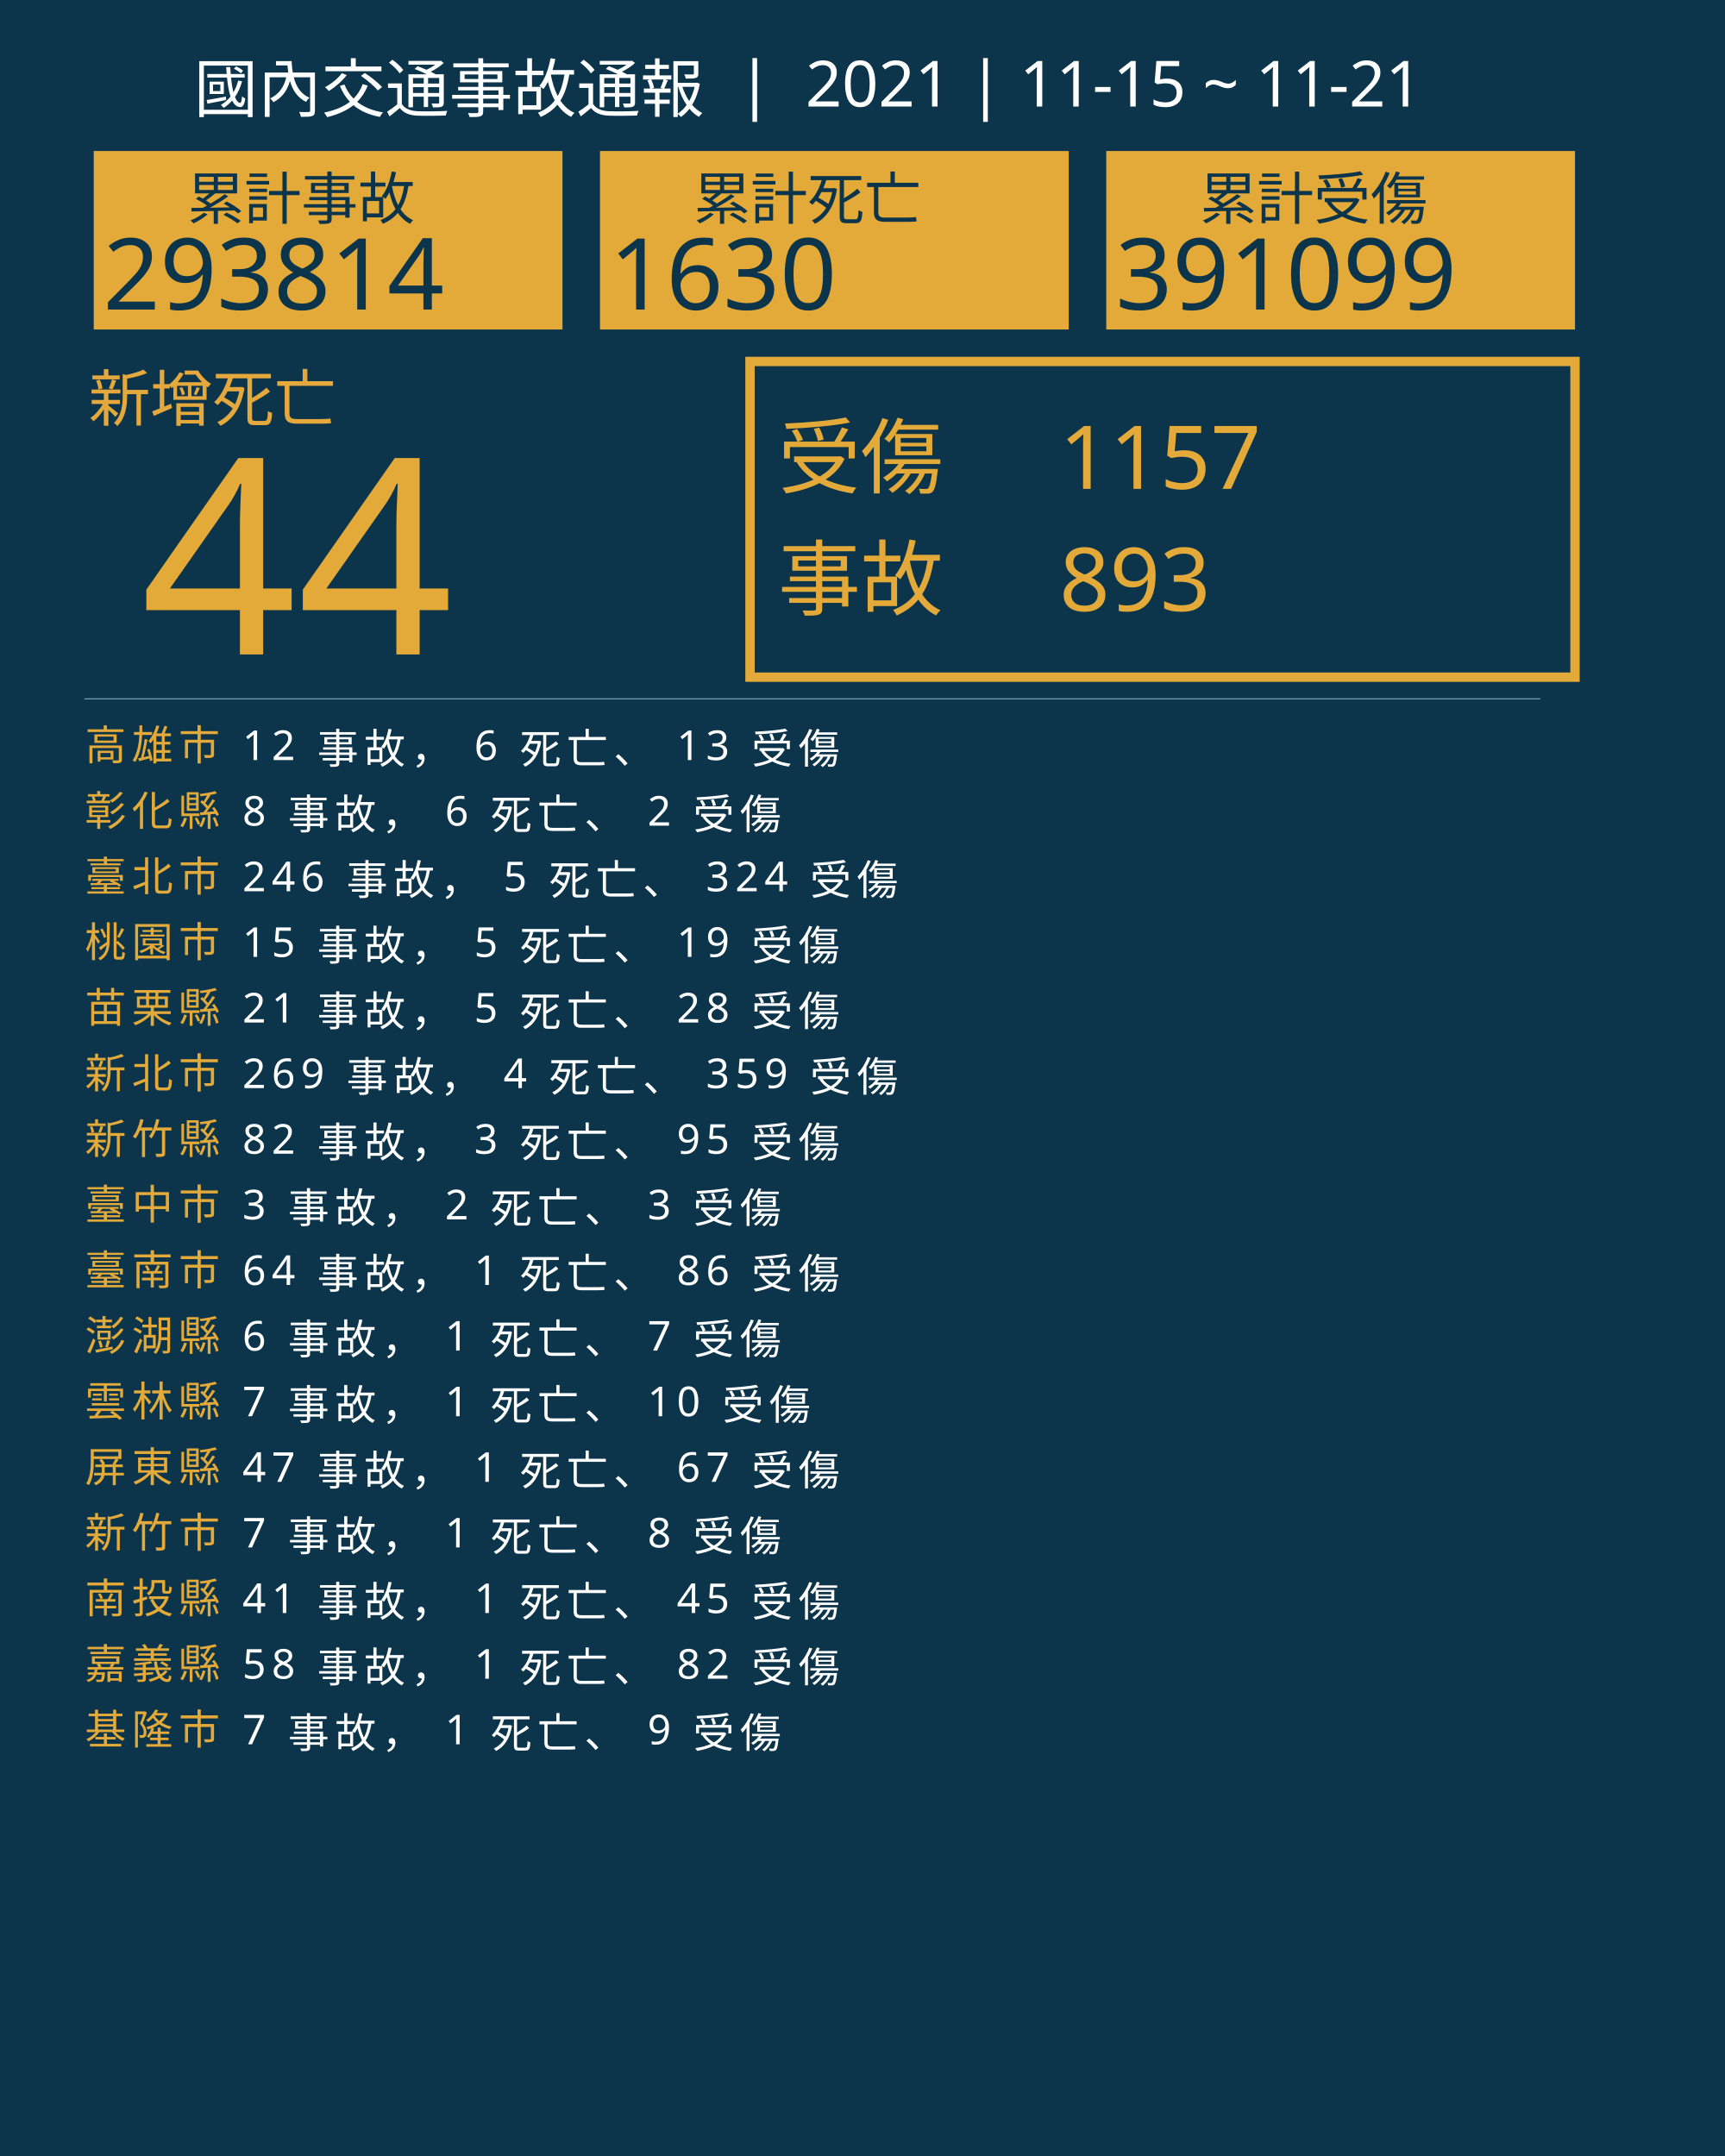
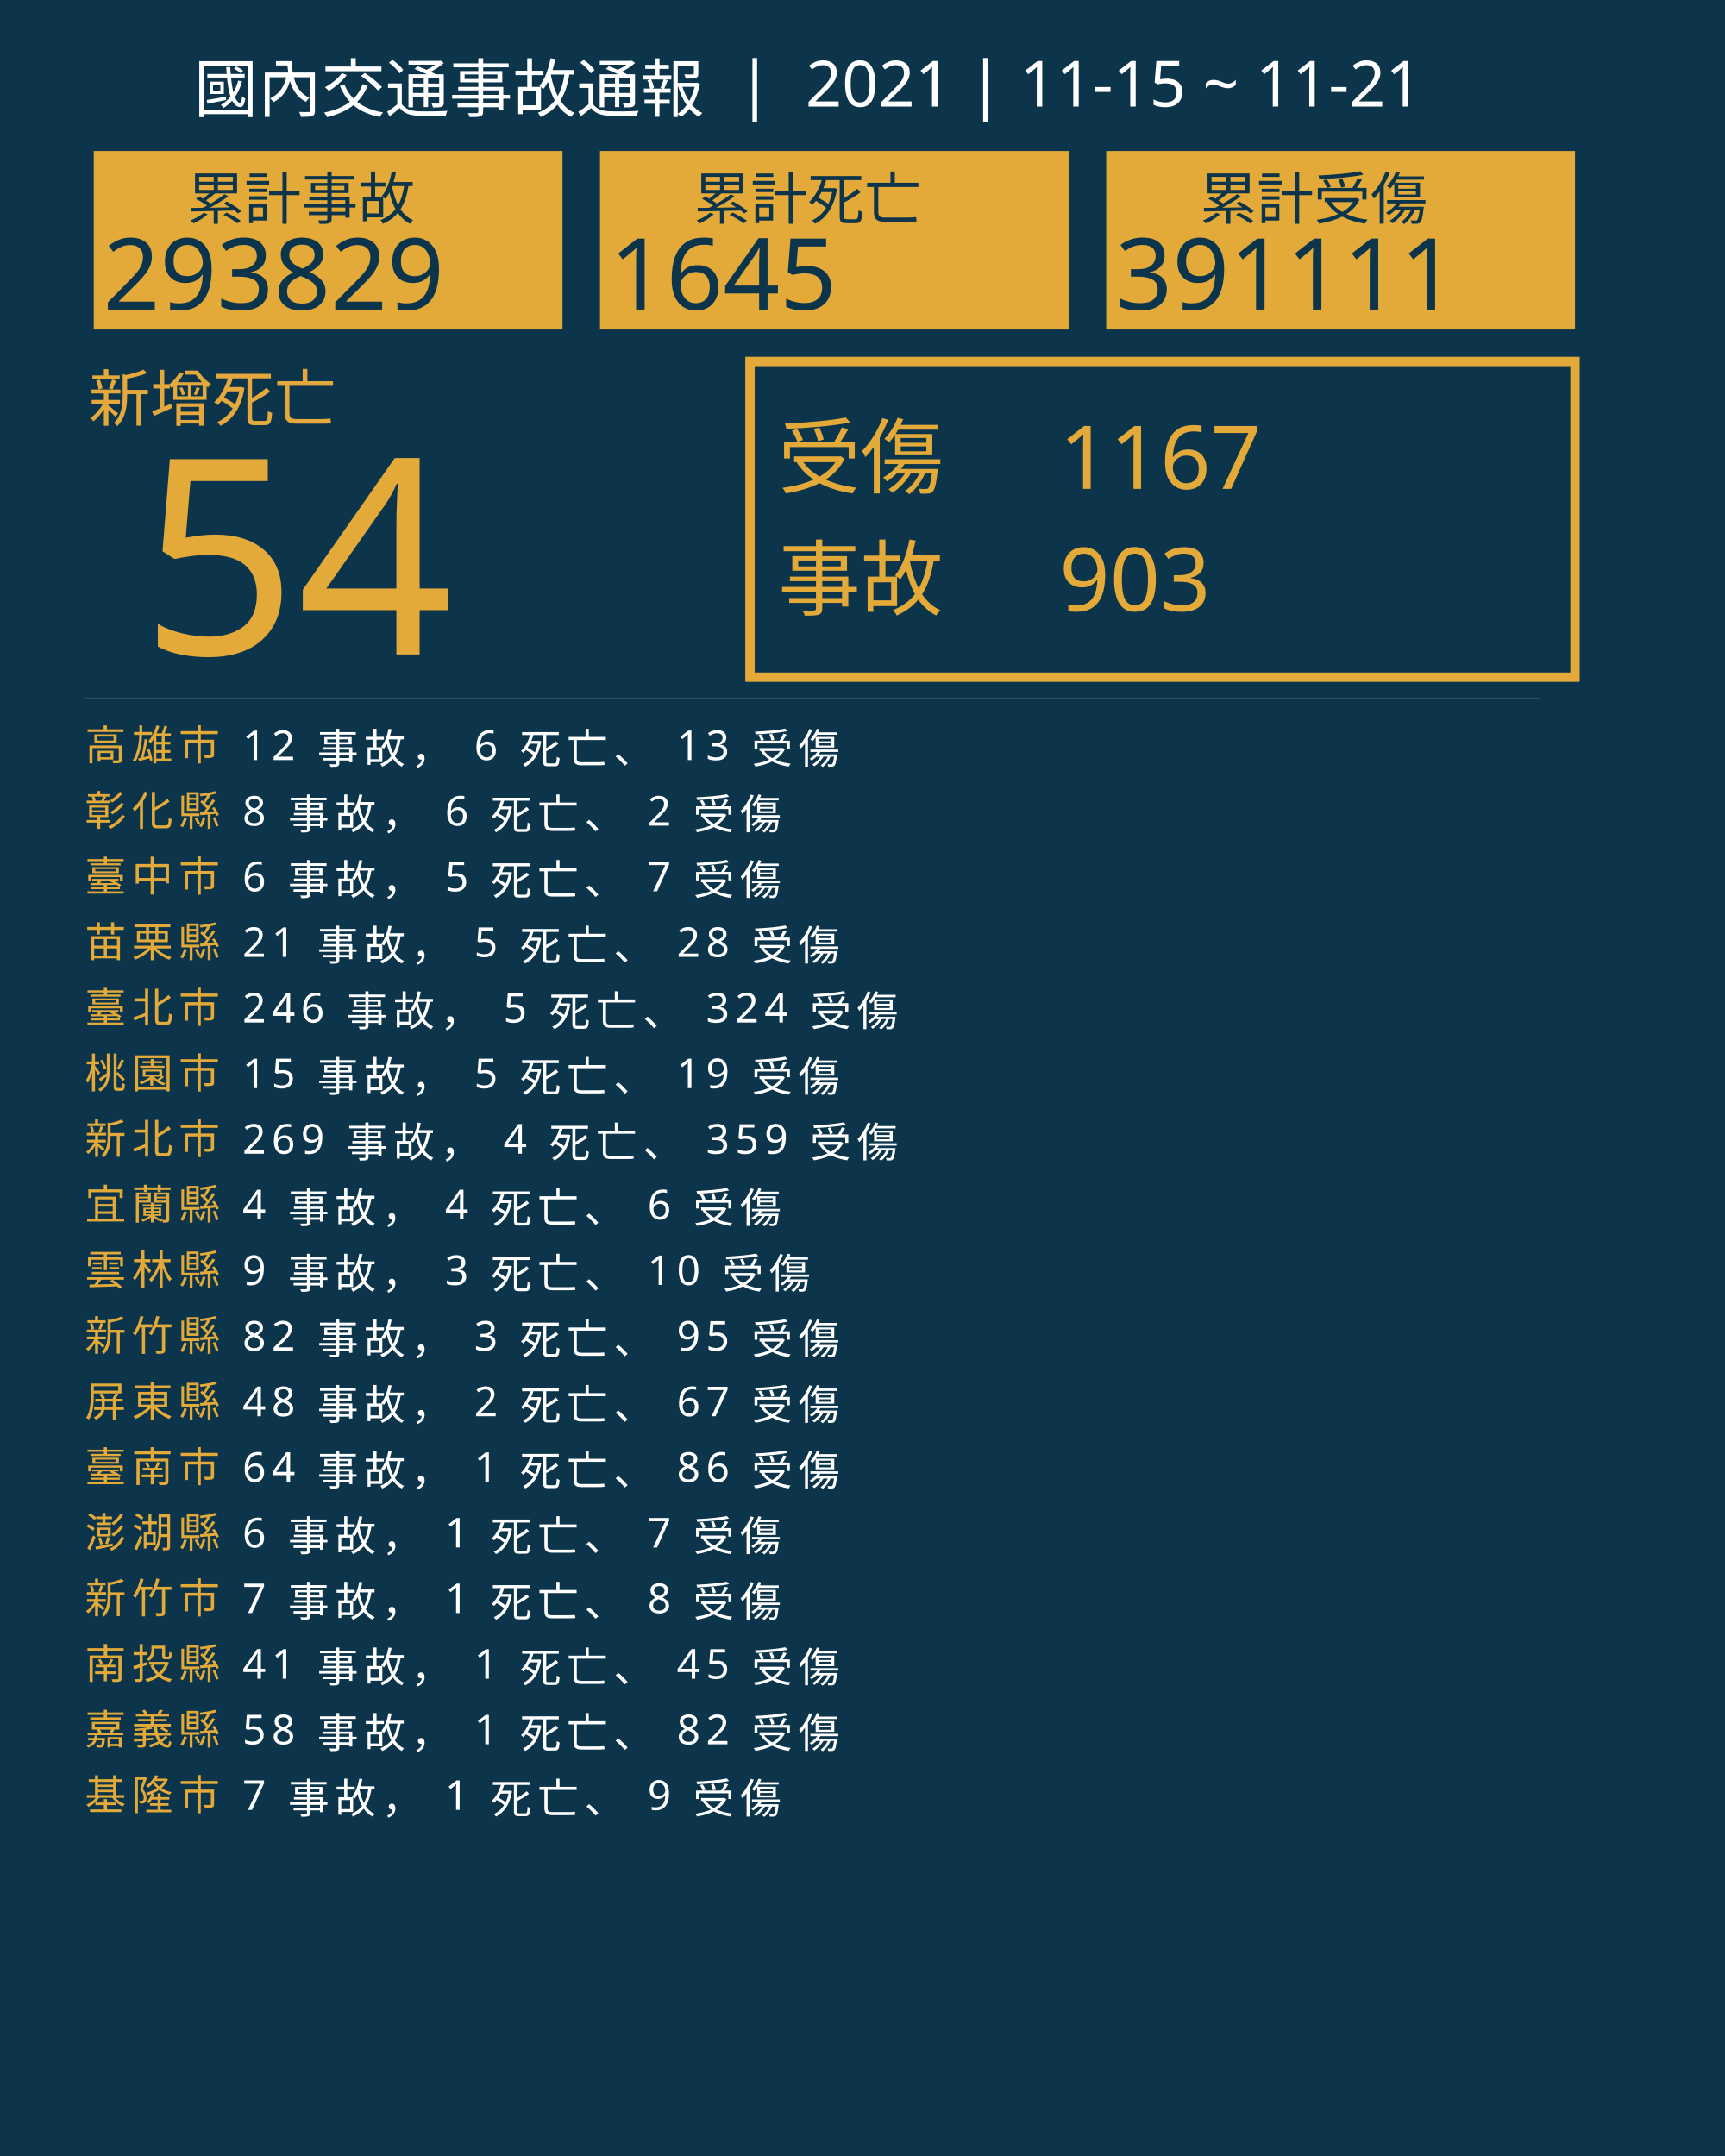
<svg xmlns="http://www.w3.org/2000/svg" version="1.1" id="圖層_1" x="0px" y="0px" viewBox="0 0 1840 2300" style="enable-background:new 0 0 1840 2300;" xml:space="preserve">
  <style type="text/css">
	.st0{fill:#0C354B;}
	.st1{fill:#E5A83D;}
	.st2{font-family:'NotoSansCJKtc-Bold-B5pc-H';}
	.st3{font-size:66px;}
	.st4{fill:#E3AA39;}
	.st5{font-family:'Arial-BoldMT';}
	.st6{font-size:291.776px;}
	.st7{fill:none;stroke:#E3AA39;stroke-miterlimit:10;stroke-width:10;}
	.st8{font-family:'NotoSansCJKtc-Light-B5pc-H';}
	.st9{font-size:88px;}
	.st10{font-family:'NotoSansCJKtc-Medium-B5pc-H';}
	.st11{font-size:94px;}
	.st12{fill:none;stroke:#8AAFC1;stroke-miterlimit:10;}
	.st13{font-size:60.649px;}
	.st14{font-size:106px;}
	.st15{fill:none;}
	.st16{font-size:44px;}
	.st17{letter-spacing:6;}
	.st18{fill:#FFFFFF;}
	.st19{letter-spacing:1;}
	.st20{font-size:68px;}
</style>
  <rect class="st0" width="1840" height="2300" />
  <text transform="matrix(1 0 0 1 94.5001 449.017)" class="st1 st2 st3">新增死亡</text>
  <g>
-     <text transform="matrix(1 0 0 1 150 698.1412)" class="st4 st5 st6">44</text>
+     <text transform="matrix(1 0 0 1 150 698.1412)" class="st4 st5 st6">54</text>
  </g>
  <g>
    <rect x="800" y="385.6" class="st7" width="880" height="336.8" />
    <g>
      <text transform="matrix(1 0 0 1 830 519.593)" class="st4 st8 st9">受傷</text>
-       <text transform="matrix(1 0 0 1 1130 521.5084)" class="st4 st10 st11">1157</text>
-       <text transform="matrix(1 0 0 1 1130 651.7274)" class="st4 st10 st11">893</text>
+       <text transform="matrix(1 0 0 1 1130 521.5084)" class="st4 st10 st11">1167</text>
+       <text transform="matrix(1 0 0 1 1130 651.7274)" class="st4 st10 st11">903</text>
      <text transform="matrix(1 0 0 1 830 649.4965)" class="st4 st8 st9">事故</text>
    </g>
  </g>
  <line class="st12" x1="90" y1="745.5" x2="1643" y2="745.5" />
  <g>
    <g>
      <rect x="100" y="161.1" class="st4" width="500" height="190.4" />
      <g>
        <text transform="matrix(1 0 0 1 200 233.9079)" class="st0 st10 st13">累計事故</text>
        <g>
-           <text transform="matrix(1 0 0 1 110 330.2121)" class="st0 st5 st14">293814</text>
+           <text transform="matrix(1 0 0 1 110 330.2121)" class="st0 st5 st14">293829</text>
        </g>
      </g>
    </g>
    <g>
      <rect x="640" y="161.1" class="st4" width="500" height="190.4" />
      <g>
        <text transform="matrix(1 0 0 1 740 233.908)" class="st0 st10 st13">累計死亡</text>
        <g>
-           <text transform="matrix(1 0 0 1 650 330.2122)" class="st0 st5 st14">1630</text>
+           <text transform="matrix(1 0 0 1 650 330.2122)" class="st0 st5 st14">1645</text>
        </g>
      </g>
    </g>
    <g>
      <rect x="1180" y="161.1" class="st4" width="500" height="190.4" />
      <g>
        <text transform="matrix(1 0 0 1 1280 233.908)" class="st0 st10 st13">累計受傷</text>
        <g>
-           <text transform="matrix(1 0 0 1 1190 330.2122)" class="st0 st5 st14">391099</text>
+           <text transform="matrix(1 0 0 1 1190 330.2122)" class="st0 st5 st14">391111</text>
        </g>
      </g>
    </g>
  </g>
  <rect x="90.6" y="772.1" class="st15" width="1141.8" height="314.8" />
  <text transform="matrix(1 0 0 1 90.5591 810.7965)">
    <tspan x="0" y="0" class="st4 st10 st16 st17">高雄市</tspan>
    <tspan x="150.6" y="0" class="st18 st10 st16 st17"> 12 事故， 6 死亡、 13 受傷</tspan>
    <tspan x="0" y="70" class="st4 st10 st16 st17">彰化縣</tspan>
    <tspan x="150.6" y="70" class="st18 st10 st16 st17"> 8 事故， 6 死亡、 2 受傷</tspan>
-     <tspan x="0" y="140" class="st4 st10 st16 st17">臺北市</tspan>
-     <tspan x="150.6" y="140" class="st18 st10 st16 st17"> 246 事故， 5 死亡、 324 受傷</tspan>
-     <tspan x="0" y="210" class="st4 st10 st16 st17">桃園市</tspan>
-     <tspan x="150.6" y="210" class="st18 st10 st16 st17"> 15 事故， 5 死亡、 19 受傷</tspan>
-     <tspan x="0" y="280" class="st4 st10 st16 st17">苗栗縣</tspan>
-     <tspan x="150.6" y="280" class="st18 st10 st16 st17"> 21 事故， 5 死亡、 28 受傷</tspan>
-     <tspan x="0" y="350" class="st4 st10 st16 st17">新北市</tspan>
-     <tspan x="150.6" y="350" class="st18 st10 st16 st17"> 269 事故， 4 死亡、 359 受傷</tspan>
-     <tspan x="0" y="420" class="st4 st10 st16 st17">新竹縣</tspan>
-     <tspan x="150.6" y="420" class="st18 st10 st16 st17"> 82 事故， 3 死亡、 95 受傷</tspan>
-     <tspan x="0" y="490" class="st4 st10 st16 st17">臺中市</tspan>
-     <tspan x="150.6" y="490" class="st18 st10 st16 st17"> 3 事故， 2 死亡、 3 受傷</tspan>
-     <tspan x="0" y="560" class="st4 st10 st16 st17">臺南市</tspan>
-     <tspan x="150.6" y="560" class="st18 st10 st16 st17"> 64 事故， 1 死亡、 86 受傷</tspan>
-     <tspan x="0" y="630" class="st4 st10 st16 st17">澎湖縣</tspan>
-     <tspan x="150.6" y="630" class="st18 st10 st16 st17"> 6 事故， 1 死亡、 7 受傷</tspan>
-     <tspan x="0" y="700" class="st4 st10 st16 st17">雲林縣</tspan>
-     <tspan x="150.6" y="700" class="st18 st10 st16 st17"> 7 事故， 1 死亡、 10 受傷</tspan>
-     <tspan x="0" y="770" class="st4 st10 st16 st17">屏東縣</tspan>
-     <tspan x="150.6" y="770" class="st18 st10 st16 st17"> 47 事故， 1 死亡、 67 受傷</tspan>
-     <tspan x="0" y="840" class="st4 st10 st16 st17">新竹市</tspan>
-     <tspan x="150.6" y="840" class="st18 st10 st16 st17"> 7 事故， 1 死亡、 8 受傷</tspan>
-     <tspan x="0" y="910" class="st4 st10 st16 st17">南投縣</tspan>
-     <tspan x="150.6" y="910" class="st18 st10 st16 st17"> 41 事故， 1 死亡、 45 受傷</tspan>
-     <tspan x="0" y="980" class="st4 st10 st16 st17">嘉義縣</tspan>
-     <tspan x="150.6" y="980" class="st18 st10 st16 st17"> 58 事故， 1 死亡、 82 受傷</tspan>
-     <tspan x="0" y="1050" class="st4 st10 st16 st17">基隆市</tspan>
-     <tspan x="150.6" y="1050" class="st18 st10 st16 st17"> 7 事故， 1 死亡、 9 受傷</tspan>
+     <tspan x="0" y="140" class="st4 st10 st16 st17">臺中市</tspan>
+     <tspan x="150.6" y="140" class="st18 st10 st16 st17"> 6 事故， 5 死亡、 7 受傷</tspan>
+     <tspan x="0" y="210" class="st4 st10 st16 st17">苗栗縣</tspan>
+     <tspan x="150.6" y="210" class="st18 st10 st16 st17"> 21 事故， 5 死亡、 28 受傷</tspan>
+     <tspan x="0" y="280" class="st4 st10 st16 st17">臺北市</tspan>
+     <tspan x="150.6" y="280" class="st18 st10 st16 st17"> 246 事故， 5 死亡、 324 受傷</tspan>
+     <tspan x="0" y="350" class="st4 st10 st16 st17">桃園市</tspan>
+     <tspan x="150.6" y="350" class="st18 st10 st16 st17"> 15 事故， 5 死亡、 19 受傷</tspan>
+     <tspan x="0" y="420" class="st4 st10 st16 st17">新北市</tspan>
+     <tspan x="150.6" y="420" class="st18 st10 st16 st17"> 269 事故， 4 死亡、 359 受傷</tspan>
+     <tspan x="0" y="490" class="st4 st10 st16 st17">宜蘭縣</tspan>
+     <tspan x="150.6" y="490" class="st18 st10 st16 st17"> 4 事故， 4 死亡、 6 受傷</tspan>
+     <tspan x="0" y="560" class="st4 st10 st16 st17">雲林縣</tspan>
+     <tspan x="150.6" y="560" class="st18 st10 st16 st17"> 9 事故， 3 死亡、 10 受傷</tspan>
+     <tspan x="0" y="630" class="st4 st10 st16 st17">新竹縣</tspan>
+     <tspan x="150.6" y="630" class="st18 st10 st16 st17"> 82 事故， 3 死亡、 95 受傷</tspan>
+     <tspan x="0" y="700" class="st4 st10 st16 st17">屏東縣</tspan>
+     <tspan x="150.6" y="700" class="st18 st10 st16 st17"> 48 事故， 2 死亡、 67 受傷</tspan>
+     <tspan x="0" y="770" class="st4 st10 st16 st17">臺南市</tspan>
+     <tspan x="150.6" y="770" class="st18 st10 st16 st17"> 64 事故， 1 死亡、 86 受傷</tspan>
+     <tspan x="0" y="840" class="st4 st10 st16 st17">澎湖縣</tspan>
+     <tspan x="150.6" y="840" class="st18 st10 st16 st17"> 6 事故， 1 死亡、 7 受傷</tspan>
+     <tspan x="0" y="910" class="st4 st10 st16 st17">新竹市</tspan>
+     <tspan x="150.6" y="910" class="st18 st10 st16 st17"> 7 事故， 1 死亡、 8 受傷</tspan>
+     <tspan x="0" y="980" class="st4 st10 st16 st17">南投縣</tspan>
+     <tspan x="150.6" y="980" class="st18 st10 st16 st17"> 41 事故， 1 死亡、 45 受傷</tspan>
+     <tspan x="0" y="1050" class="st4 st10 st16 st17">嘉義縣</tspan>
+     <tspan x="150.6" y="1050" class="st18 st10 st16 st17"> 58 事故， 1 死亡、 82 受傷</tspan>
+     <tspan x="0" y="1120" class="st4 st10 st16 st17">基隆市</tspan>
+     <tspan x="150.6" y="1120" class="st18 st10 st16 st17"> 7 事故， 1 死亡、 9 受傷</tspan>
  </text>
  <text transform="matrix(1 0 0 1 207 119.2712)" class="st18 st8 st20">國內交通事故通報  |  2021 | 11-15 ~ 11-21</text>
</svg>
